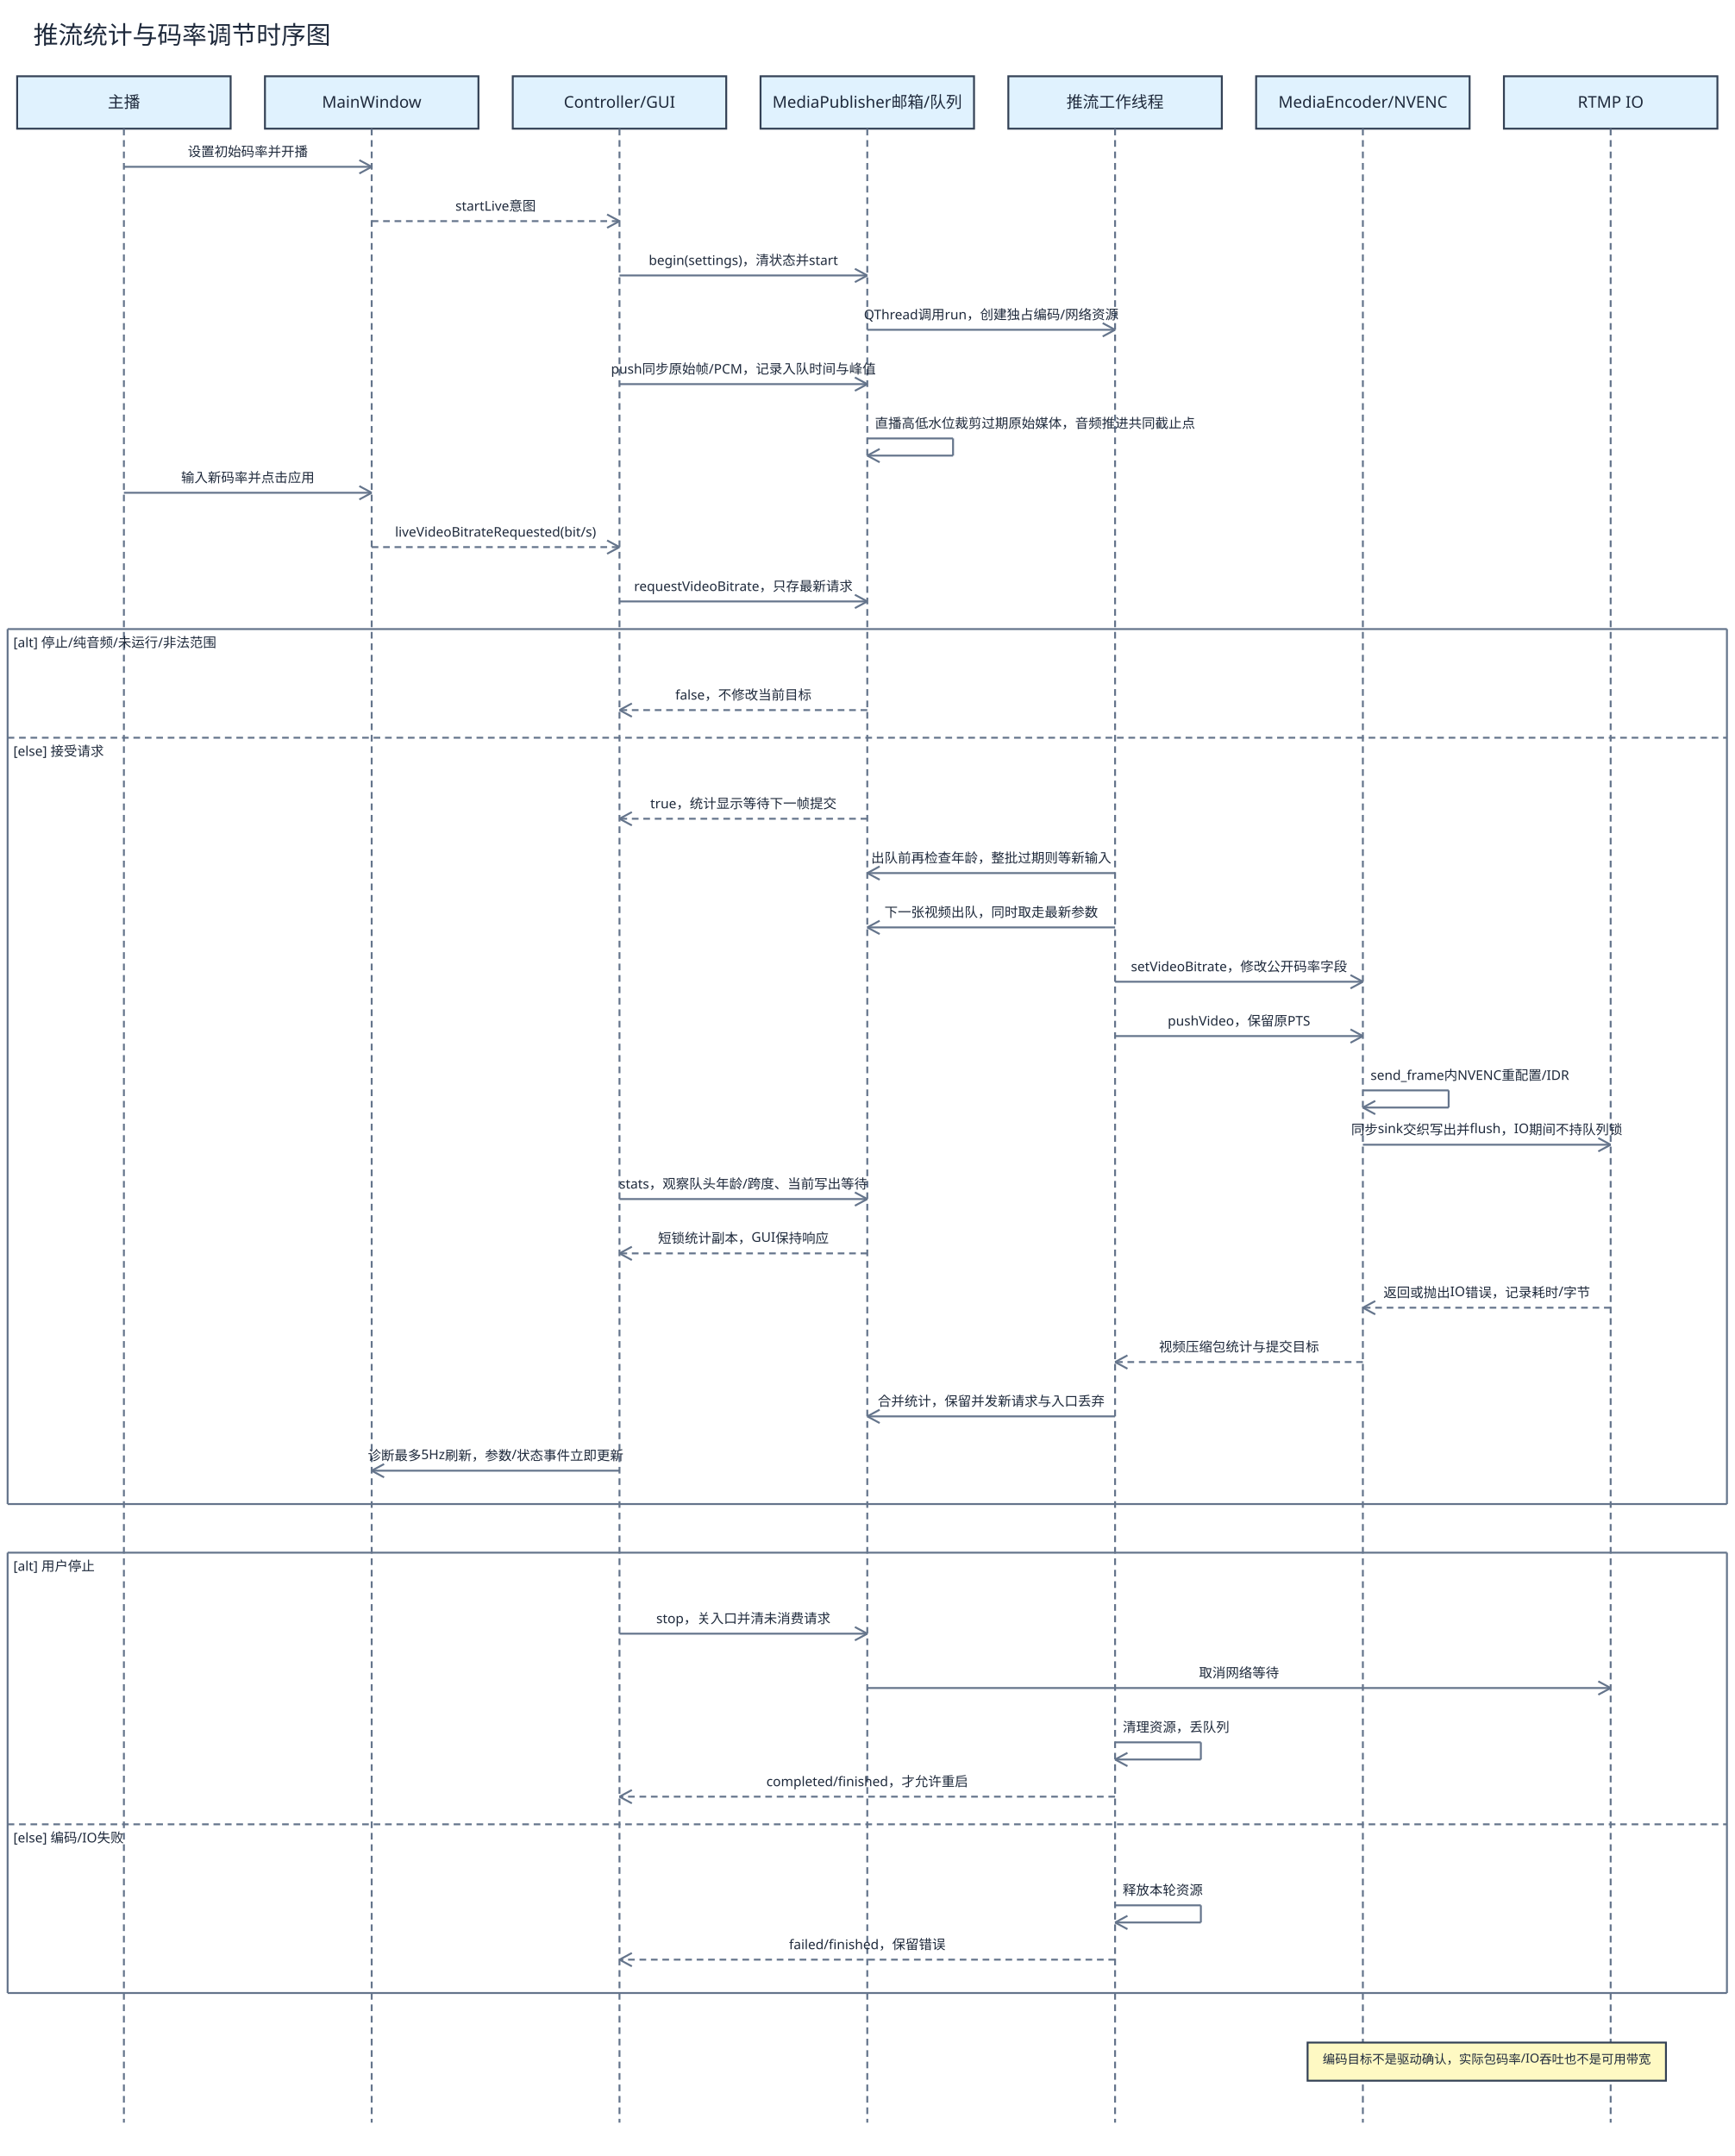
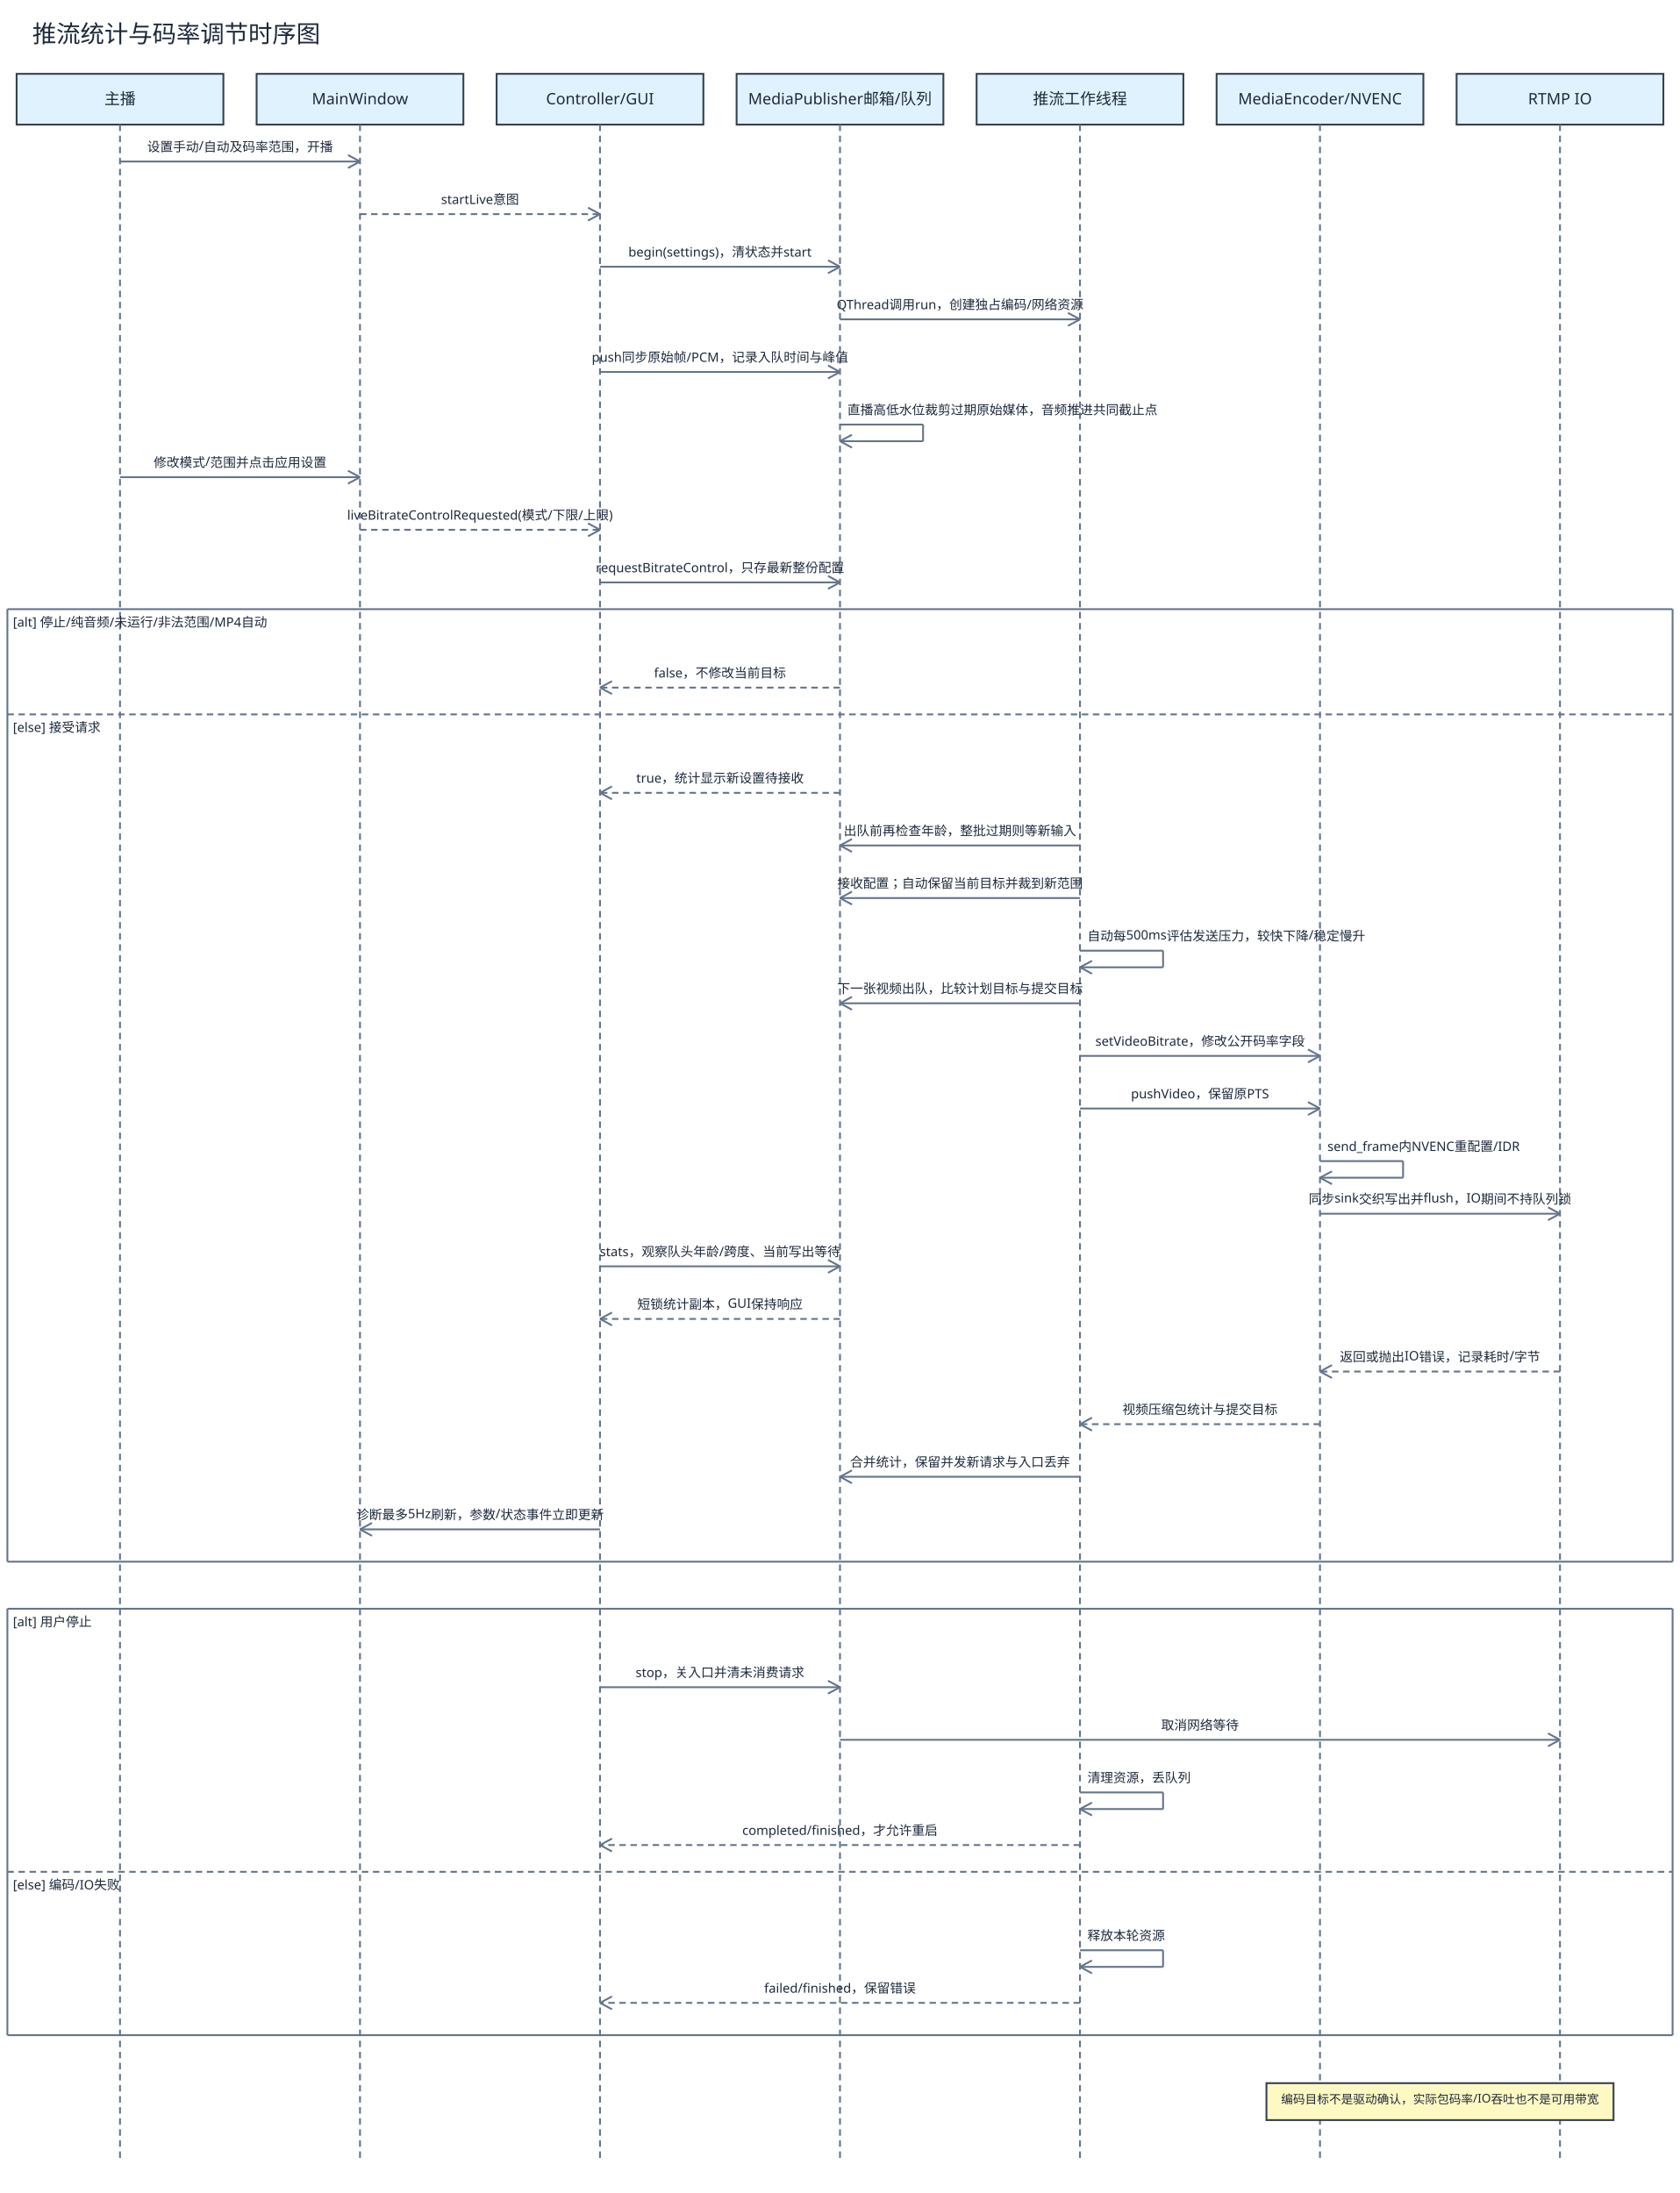
- <svg xmlns="http://www.w3.org/2000/svg" width="1820" height="2262" viewBox="0 0 1820 2262">
+ <svg xmlns="http://www.w3.org/2000/svg" width="1820" height="2376" viewBox="0 0 1820 2376">
  <text x="35" y="46" fill="#1e293b" font-family="Microsoft YaHei, sans-serif" font-size="26" text-anchor="start">推流统计与码率调节时序图</text>
  <rect x="18.0" y="80" width="224" height="55" fill="#e0f2fe" stroke="#334155" stroke-width="2" />
  <text x="130.0" y="113" fill="#1e293b" font-family="Microsoft YaHei, sans-serif" font-size="17" text-anchor="middle">主播</text>
-   <line x1="130.0" y1="135" x2="130.0" y2="2227" stroke="#64748b" stroke-width="2" stroke-dasharray="7 5" />
+   <line x1="130.0" y1="135" x2="130.0" y2="2341" stroke="#64748b" stroke-width="2" stroke-dasharray="7 5" />
  <rect x="278.0" y="80" width="224" height="55" fill="#e0f2fe" stroke="#334155" stroke-width="2" />
  <text x="390.0" y="113" fill="#1e293b" font-family="Microsoft YaHei, sans-serif" font-size="17" text-anchor="middle">MainWindow</text>
-   <line x1="390.0" y1="135" x2="390.0" y2="2227" stroke="#64748b" stroke-width="2" stroke-dasharray="7 5" />
+   <line x1="390.0" y1="135" x2="390.0" y2="2341" stroke="#64748b" stroke-width="2" stroke-dasharray="7 5" />
  <rect x="538.0" y="80" width="224" height="55" fill="#e0f2fe" stroke="#334155" stroke-width="2" />
  <text x="650.0" y="113" fill="#1e293b" font-family="Microsoft YaHei, sans-serif" font-size="17" text-anchor="middle">Controller/GUI</text>
-   <line x1="650.0" y1="135" x2="650.0" y2="2227" stroke="#64748b" stroke-width="2" stroke-dasharray="7 5" />
+   <line x1="650.0" y1="135" x2="650.0" y2="2341" stroke="#64748b" stroke-width="2" stroke-dasharray="7 5" />
  <rect x="798.0" y="80" width="224" height="55" fill="#e0f2fe" stroke="#334155" stroke-width="2" />
  <text x="910.0" y="113" fill="#1e293b" font-family="Microsoft YaHei, sans-serif" font-size="17" text-anchor="middle">MediaPublisher邮箱/队列</text>
-   <line x1="910.0" y1="135" x2="910.0" y2="2227" stroke="#64748b" stroke-width="2" stroke-dasharray="7 5" />
+   <line x1="910.0" y1="135" x2="910.0" y2="2341" stroke="#64748b" stroke-width="2" stroke-dasharray="7 5" />
  <rect x="1058.0" y="80" width="224" height="55" fill="#e0f2fe" stroke="#334155" stroke-width="2" />
  <text x="1170.0" y="113" fill="#1e293b" font-family="Microsoft YaHei, sans-serif" font-size="17" text-anchor="middle">推流工作线程</text>
-   <line x1="1170.0" y1="135" x2="1170.0" y2="2227" stroke="#64748b" stroke-width="2" stroke-dasharray="7 5" />
+   <line x1="1170.0" y1="135" x2="1170.0" y2="2341" stroke="#64748b" stroke-width="2" stroke-dasharray="7 5" />
  <rect x="1318.0" y="80" width="224" height="55" fill="#e0f2fe" stroke="#334155" stroke-width="2" />
  <text x="1430.0" y="113" fill="#1e293b" font-family="Microsoft YaHei, sans-serif" font-size="17" text-anchor="middle">MediaEncoder/NVENC</text>
-   <line x1="1430.0" y1="135" x2="1430.0" y2="2227" stroke="#64748b" stroke-width="2" stroke-dasharray="7 5" />
+   <line x1="1430.0" y1="135" x2="1430.0" y2="2341" stroke="#64748b" stroke-width="2" stroke-dasharray="7 5" />
  <rect x="1578.0" y="80" width="224" height="55" fill="#e0f2fe" stroke="#334155" stroke-width="2" />
  <text x="1690.0" y="113" fill="#1e293b" font-family="Microsoft YaHei, sans-serif" font-size="17" text-anchor="middle">RTMP IO</text>
-   <line x1="1690.0" y1="135" x2="1690.0" y2="2227" stroke="#64748b" stroke-width="2" stroke-dasharray="7 5" />
+   <line x1="1690.0" y1="135" x2="1690.0" y2="2341" stroke="#64748b" stroke-width="2" stroke-dasharray="7 5" />
  <line x1="130.0" y1="175" x2="390.0" y2="175" stroke="#64748b" stroke-width="2" />
  <line x1="390.0" y1="175" x2="377.0" y2="182.0" stroke="#64748b" stroke-width="2" />
  <line x1="390.0" y1="175" x2="377.0" y2="168.0" stroke="#64748b" stroke-width="2" />
-   <text x="260.0" y="164" fill="#1e293b" font-family="Microsoft YaHei, sans-serif" font-size="14" text-anchor="middle">设置初始码率并开播</text>
+   <text x="260.0" y="164" fill="#1e293b" font-family="Microsoft YaHei, sans-serif" font-size="14" text-anchor="middle">设置手动/自动及码率范围，开播</text>
  <line x1="390.0" y1="232" x2="650.0" y2="232" stroke="#64748b" stroke-width="2" stroke-dasharray="7 5" />
  <line x1="650.0" y1="232" x2="637.0" y2="239.0" stroke="#64748b" stroke-width="2" />
  <line x1="650.0" y1="232" x2="637.0" y2="225.0" stroke="#64748b" stroke-width="2" />
  <text x="520.0" y="221" fill="#1e293b" font-family="Microsoft YaHei, sans-serif" font-size="14" text-anchor="middle">startLive意图</text>
  <line x1="650.0" y1="289" x2="910.0" y2="289" stroke="#64748b" stroke-width="2" />
  <line x1="910.0" y1="289" x2="897.0" y2="296.0" stroke="#64748b" stroke-width="2" />
  <line x1="910.0" y1="289" x2="897.0" y2="282.0" stroke="#64748b" stroke-width="2" />
  <text x="780.0" y="278" fill="#1e293b" font-family="Microsoft YaHei, sans-serif" font-size="14" text-anchor="middle">begin(settings)，清状态并start</text>
  <line x1="910.0" y1="346" x2="1170.0" y2="346" stroke="#64748b" stroke-width="2" />
  <line x1="1170.0" y1="346" x2="1157.0" y2="353.0" stroke="#64748b" stroke-width="2" />
  <line x1="1170.0" y1="346" x2="1157.0" y2="339.0" stroke="#64748b" stroke-width="2" />
  <text x="1040.0" y="335" fill="#1e293b" font-family="Microsoft YaHei, sans-serif" font-size="14" text-anchor="middle">QThread调用run，创建独占编码/网络资源</text>
  <line x1="650.0" y1="403" x2="910.0" y2="403" stroke="#64748b" stroke-width="2" />
  <line x1="910.0" y1="403" x2="897.0" y2="410.0" stroke="#64748b" stroke-width="2" />
  <line x1="910.0" y1="403" x2="897.0" y2="396.0" stroke="#64748b" stroke-width="2" />
  <text x="780.0" y="392" fill="#1e293b" font-family="Microsoft YaHei, sans-serif" font-size="14" text-anchor="middle">push同步原始帧/PCM，记录入队时间与峰值</text>
  <line x1="910.0" y1="460" x2="1000.0" y2="460" stroke="#64748b" stroke-width="2" />
  <line x1="1000.0" y1="460" x2="1000.0" y2="478" stroke="#64748b" stroke-width="2" />
  <line x1="1000.0" y1="478" x2="910.0" y2="478" stroke="#64748b" stroke-width="2" />
  <line x1="910.0" y1="478" x2="923.0" y2="471.0" stroke="#64748b" stroke-width="2" />
  <line x1="910.0" y1="478" x2="923.0" y2="485.0" stroke="#64748b" stroke-width="2" />
  <text x="918.0" y="449" fill="#1e293b" font-family="Microsoft YaHei, sans-serif" font-size="14" text-anchor="start">直播高低水位裁剪过期原始媒体，音频推进共同截止点</text>
  <line x1="130.0" y1="517" x2="390.0" y2="517" stroke="#64748b" stroke-width="2" />
  <line x1="390.0" y1="517" x2="377.0" y2="524.0" stroke="#64748b" stroke-width="2" />
  <line x1="390.0" y1="517" x2="377.0" y2="510.0" stroke="#64748b" stroke-width="2" />
-   <text x="260.0" y="506" fill="#1e293b" font-family="Microsoft YaHei, sans-serif" font-size="14" text-anchor="middle">输入新码率并点击应用</text>
+   <text x="260.0" y="506" fill="#1e293b" font-family="Microsoft YaHei, sans-serif" font-size="14" text-anchor="middle">修改模式/范围并点击应用设置</text>
  <line x1="390.0" y1="574" x2="650.0" y2="574" stroke="#64748b" stroke-width="2" stroke-dasharray="7 5" />
  <line x1="650.0" y1="574" x2="637.0" y2="581.0" stroke="#64748b" stroke-width="2" />
  <line x1="650.0" y1="574" x2="637.0" y2="567.0" stroke="#64748b" stroke-width="2" />
-   <text x="520.0" y="563" fill="#1e293b" font-family="Microsoft YaHei, sans-serif" font-size="14" text-anchor="middle">liveVideoBitrateRequested(bit/s)</text>
+   <text x="520.0" y="563" fill="#1e293b" font-family="Microsoft YaHei, sans-serif" font-size="14" text-anchor="middle">liveBitrateControlRequested(模式/下限/上限)</text>
  <line x1="650.0" y1="631" x2="910.0" y2="631" stroke="#64748b" stroke-width="2" />
  <line x1="910.0" y1="631" x2="897.0" y2="638.0" stroke="#64748b" stroke-width="2" />
  <line x1="910.0" y1="631" x2="897.0" y2="624.0" stroke="#64748b" stroke-width="2" />
-   <text x="780.0" y="620" fill="#1e293b" font-family="Microsoft YaHei, sans-serif" font-size="14" text-anchor="middle">requestVideoBitrate，只存最新请求</text>
-   <text x="14" y="679" fill="#1e293b" font-family="Microsoft YaHei, sans-serif" font-size="14" text-anchor="start">[alt] 停止/纯音频/未运行/非法范围</text>
+   <text x="780.0" y="620" fill="#1e293b" font-family="Microsoft YaHei, sans-serif" font-size="14" text-anchor="middle">requestBitrateControl，只存最新整份配置</text>
+   <text x="14" y="679" fill="#1e293b" font-family="Microsoft YaHei, sans-serif" font-size="14" text-anchor="start">[alt] 停止/纯音频/未运行/非法范围/MP4自动</text>
  <line x1="8" y1="660" x2="1812" y2="660" stroke="#64748b" stroke-width="2" />
  <line x1="910.0" y1="745" x2="650.0" y2="745" stroke="#64748b" stroke-width="2" stroke-dasharray="7 5" />
  <line x1="650.0" y1="745" x2="663.0" y2="738.0" stroke="#64748b" stroke-width="2" />
  <line x1="650.0" y1="745" x2="663.0" y2="752.0" stroke="#64748b" stroke-width="2" />
  <text x="780.0" y="734" fill="#1e293b" font-family="Microsoft YaHei, sans-serif" font-size="14" text-anchor="middle">false，不修改当前目标</text>
  <line x1="8" y1="774" x2="1812" y2="774" stroke="#64748b" stroke-width="2" stroke-dasharray="7 5" />
  <text x="14" y="793" fill="#1e293b" font-family="Microsoft YaHei, sans-serif" font-size="14" text-anchor="start">[else] 接受请求</text>
  <line x1="910.0" y1="859" x2="650.0" y2="859" stroke="#64748b" stroke-width="2" stroke-dasharray="7 5" />
  <line x1="650.0" y1="859" x2="663.0" y2="852.0" stroke="#64748b" stroke-width="2" />
  <line x1="650.0" y1="859" x2="663.0" y2="866.0" stroke="#64748b" stroke-width="2" />
-   <text x="780.0" y="848" fill="#1e293b" font-family="Microsoft YaHei, sans-serif" font-size="14" text-anchor="middle">true，统计显示等待下一帧提交</text>
+   <text x="780.0" y="848" fill="#1e293b" font-family="Microsoft YaHei, sans-serif" font-size="14" text-anchor="middle">true，统计显示新设置待接收</text>
  <line x1="1170.0" y1="916" x2="910.0" y2="916" stroke="#64748b" stroke-width="2" />
  <line x1="910.0" y1="916" x2="923.0" y2="909.0" stroke="#64748b" stroke-width="2" />
  <line x1="910.0" y1="916" x2="923.0" y2="923.0" stroke="#64748b" stroke-width="2" />
  <text x="1040.0" y="905" fill="#1e293b" font-family="Microsoft YaHei, sans-serif" font-size="14" text-anchor="middle">出队前再检查年龄，整批过期则等新输入</text>
  <line x1="1170.0" y1="973" x2="910.0" y2="973" stroke="#64748b" stroke-width="2" />
  <line x1="910.0" y1="973" x2="923.0" y2="966.0" stroke="#64748b" stroke-width="2" />
  <line x1="910.0" y1="973" x2="923.0" y2="980.0" stroke="#64748b" stroke-width="2" />
-   <text x="1040.0" y="962" fill="#1e293b" font-family="Microsoft YaHei, sans-serif" font-size="14" text-anchor="middle">下一张视频出队，同时取走最新参数</text>
-   <line x1="1170.0" y1="1030" x2="1430.0" y2="1030" stroke="#64748b" stroke-width="2" />
-   <line x1="1430.0" y1="1030" x2="1417.0" y2="1037.0" stroke="#64748b" stroke-width="2" />
-   <line x1="1430.0" y1="1030" x2="1417.0" y2="1023.0" stroke="#64748b" stroke-width="2" />
-   <text x="1300.0" y="1019" fill="#1e293b" font-family="Microsoft YaHei, sans-serif" font-size="14" text-anchor="middle">setVideoBitrate，修改公开码率字段</text>
-   <line x1="1170.0" y1="1087" x2="1430.0" y2="1087" stroke="#64748b" stroke-width="2" />
-   <line x1="1430.0" y1="1087" x2="1417.0" y2="1094.0" stroke="#64748b" stroke-width="2" />
-   <line x1="1430.0" y1="1087" x2="1417.0" y2="1080.0" stroke="#64748b" stroke-width="2" />
-   <text x="1300.0" y="1076" fill="#1e293b" font-family="Microsoft YaHei, sans-serif" font-size="14" text-anchor="middle">pushVideo，保留原PTS</text>
-   <line x1="1430.0" y1="1144" x2="1520.0" y2="1144" stroke="#64748b" stroke-width="2" />
-   <line x1="1520.0" y1="1144" x2="1520.0" y2="1162" stroke="#64748b" stroke-width="2" />
-   <line x1="1520.0" y1="1162" x2="1430.0" y2="1162" stroke="#64748b" stroke-width="2" />
-   <line x1="1430.0" y1="1162" x2="1443.0" y2="1155.0" stroke="#64748b" stroke-width="2" />
-   <line x1="1430.0" y1="1162" x2="1443.0" y2="1169.0" stroke="#64748b" stroke-width="2" />
-   <text x="1438.0" y="1133" fill="#1e293b" font-family="Microsoft YaHei, sans-serif" font-size="14" text-anchor="start">send_frame内NVENC重配置/IDR</text>
-   <line x1="1430.0" y1="1201" x2="1690.0" y2="1201" stroke="#64748b" stroke-width="2" />
-   <line x1="1690.0" y1="1201" x2="1677.0" y2="1208.0" stroke="#64748b" stroke-width="2" />
-   <line x1="1690.0" y1="1201" x2="1677.0" y2="1194.0" stroke="#64748b" stroke-width="2" />
-   <text x="1560.0" y="1190" fill="#1e293b" font-family="Microsoft YaHei, sans-serif" font-size="14" text-anchor="middle">同步sink交织写出并flush，IO期间不持队列锁</text>
-   <line x1="650.0" y1="1258" x2="910.0" y2="1258" stroke="#64748b" stroke-width="2" />
-   <line x1="910.0" y1="1258" x2="897.0" y2="1265.0" stroke="#64748b" stroke-width="2" />
-   <line x1="910.0" y1="1258" x2="897.0" y2="1251.0" stroke="#64748b" stroke-width="2" />
-   <text x="780.0" y="1247" fill="#1e293b" font-family="Microsoft YaHei, sans-serif" font-size="14" text-anchor="middle">stats，观察队头年龄/跨度、当前写出等待</text>
-   <line x1="910.0" y1="1315" x2="650.0" y2="1315" stroke="#64748b" stroke-width="2" stroke-dasharray="7 5" />
-   <line x1="650.0" y1="1315" x2="663.0" y2="1308.0" stroke="#64748b" stroke-width="2" />
-   <line x1="650.0" y1="1315" x2="663.0" y2="1322.0" stroke="#64748b" stroke-width="2" />
-   <text x="780.0" y="1304" fill="#1e293b" font-family="Microsoft YaHei, sans-serif" font-size="14" text-anchor="middle">短锁统计副本，GUI保持响应</text>
-   <line x1="1690.0" y1="1372" x2="1430.0" y2="1372" stroke="#64748b" stroke-width="2" stroke-dasharray="7 5" />
-   <line x1="1430.0" y1="1372" x2="1443.0" y2="1365.0" stroke="#64748b" stroke-width="2" />
-   <line x1="1430.0" y1="1372" x2="1443.0" y2="1379.0" stroke="#64748b" stroke-width="2" />
-   <text x="1560.0" y="1361" fill="#1e293b" font-family="Microsoft YaHei, sans-serif" font-size="14" text-anchor="middle">返回或抛出IO错误，记录耗时/字节</text>
-   <line x1="1430.0" y1="1429" x2="1170.0" y2="1429" stroke="#64748b" stroke-width="2" stroke-dasharray="7 5" />
-   <line x1="1170.0" y1="1429" x2="1183.0" y2="1422.0" stroke="#64748b" stroke-width="2" />
-   <line x1="1170.0" y1="1429" x2="1183.0" y2="1436.0" stroke="#64748b" stroke-width="2" />
-   <text x="1300.0" y="1418" fill="#1e293b" font-family="Microsoft YaHei, sans-serif" font-size="14" text-anchor="middle">视频压缩包统计与提交目标</text>
-   <line x1="1170.0" y1="1486" x2="910.0" y2="1486" stroke="#64748b" stroke-width="2" />
-   <line x1="910.0" y1="1486" x2="923.0" y2="1479.0" stroke="#64748b" stroke-width="2" />
-   <line x1="910.0" y1="1486" x2="923.0" y2="1493.0" stroke="#64748b" stroke-width="2" />
-   <text x="1040.0" y="1475" fill="#1e293b" font-family="Microsoft YaHei, sans-serif" font-size="14" text-anchor="middle">合并统计，保留并发新请求与入口丢弃</text>
-   <line x1="650.0" y1="1543" x2="390.0" y2="1543" stroke="#64748b" stroke-width="2" />
-   <line x1="390.0" y1="1543" x2="403.0" y2="1536.0" stroke="#64748b" stroke-width="2" />
-   <line x1="390.0" y1="1543" x2="403.0" y2="1550.0" stroke="#64748b" stroke-width="2" />
-   <text x="520.0" y="1532" fill="#1e293b" font-family="Microsoft YaHei, sans-serif" font-size="14" text-anchor="middle">诊断最多5Hz刷新，参数/状态事件立即更新</text>
-   <line x1="8" y1="660" x2="8" y2="1578" stroke="#64748b" stroke-width="2" />
-   <line x1="1812" y1="660" x2="1812" y2="1578" stroke="#64748b" stroke-width="2" />
-   <line x1="8" y1="1578" x2="1812" y2="1578" stroke="#64748b" stroke-width="2" />
-   <text x="14" y="1648" fill="#1e293b" font-family="Microsoft YaHei, sans-serif" font-size="14" text-anchor="start">[alt] 用户停止</text>
-   <line x1="8" y1="1629" x2="1812" y2="1629" stroke="#64748b" stroke-width="2" />
-   <line x1="650.0" y1="1714" x2="910.0" y2="1714" stroke="#64748b" stroke-width="2" />
-   <line x1="910.0" y1="1714" x2="897.0" y2="1721.0" stroke="#64748b" stroke-width="2" />
-   <line x1="910.0" y1="1714" x2="897.0" y2="1707.0" stroke="#64748b" stroke-width="2" />
-   <text x="780.0" y="1703" fill="#1e293b" font-family="Microsoft YaHei, sans-serif" font-size="14" text-anchor="middle">stop，关入口并清未消费请求</text>
-   <line x1="910.0" y1="1771" x2="1690.0" y2="1771" stroke="#64748b" stroke-width="2" />
-   <line x1="1690.0" y1="1771" x2="1677.0" y2="1778.0" stroke="#64748b" stroke-width="2" />
-   <line x1="1690.0" y1="1771" x2="1677.0" y2="1764.0" stroke="#64748b" stroke-width="2" />
-   <text x="1300.0" y="1760" fill="#1e293b" font-family="Microsoft YaHei, sans-serif" font-size="14" text-anchor="middle">取消网络等待</text>
-   <line x1="1170.0" y1="1828" x2="1260.0" y2="1828" stroke="#64748b" stroke-width="2" />
-   <line x1="1260.0" y1="1828" x2="1260.0" y2="1846" stroke="#64748b" stroke-width="2" />
-   <line x1="1260.0" y1="1846" x2="1170.0" y2="1846" stroke="#64748b" stroke-width="2" />
-   <line x1="1170.0" y1="1846" x2="1183.0" y2="1839.0" stroke="#64748b" stroke-width="2" />
-   <line x1="1170.0" y1="1846" x2="1183.0" y2="1853.0" stroke="#64748b" stroke-width="2" />
-   <text x="1178.0" y="1817" fill="#1e293b" font-family="Microsoft YaHei, sans-serif" font-size="14" text-anchor="start">清理资源，丢队列</text>
-   <line x1="1170.0" y1="1885" x2="650.0" y2="1885" stroke="#64748b" stroke-width="2" stroke-dasharray="7 5" />
-   <line x1="650.0" y1="1885" x2="663.0" y2="1878.0" stroke="#64748b" stroke-width="2" />
-   <line x1="650.0" y1="1885" x2="663.0" y2="1892.0" stroke="#64748b" stroke-width="2" />
-   <text x="910.0" y="1874" fill="#1e293b" font-family="Microsoft YaHei, sans-serif" font-size="14" text-anchor="middle">completed/finished，才允许重启</text>
-   <line x1="8" y1="1914" x2="1812" y2="1914" stroke="#64748b" stroke-width="2" stroke-dasharray="7 5" />
-   <text x="14" y="1933" fill="#1e293b" font-family="Microsoft YaHei, sans-serif" font-size="14" text-anchor="start">[else] 编码/IO失败</text>
-   <line x1="1170.0" y1="1999" x2="1260.0" y2="1999" stroke="#64748b" stroke-width="2" />
-   <line x1="1260.0" y1="1999" x2="1260.0" y2="2017" stroke="#64748b" stroke-width="2" />
-   <line x1="1260.0" y1="2017" x2="1170.0" y2="2017" stroke="#64748b" stroke-width="2" />
-   <line x1="1170.0" y1="2017" x2="1183.0" y2="2010.0" stroke="#64748b" stroke-width="2" />
-   <line x1="1170.0" y1="2017" x2="1183.0" y2="2024.0" stroke="#64748b" stroke-width="2" />
-   <text x="1178.0" y="1988" fill="#1e293b" font-family="Microsoft YaHei, sans-serif" font-size="14" text-anchor="start">释放本轮资源</text>
-   <line x1="1170.0" y1="2056" x2="650.0" y2="2056" stroke="#64748b" stroke-width="2" stroke-dasharray="7 5" />
-   <line x1="650.0" y1="2056" x2="663.0" y2="2049.0" stroke="#64748b" stroke-width="2" />
-   <line x1="650.0" y1="2056" x2="663.0" y2="2063.0" stroke="#64748b" stroke-width="2" />
-   <text x="910.0" y="2045" fill="#1e293b" font-family="Microsoft YaHei, sans-serif" font-size="14" text-anchor="middle">failed/finished，保留错误</text>
-   <line x1="8" y1="1629" x2="8" y2="2091" stroke="#64748b" stroke-width="2" />
-   <line x1="1812" y1="1629" x2="1812" y2="2091" stroke="#64748b" stroke-width="2" />
-   <line x1="8" y1="2091" x2="1812" y2="2091" stroke="#64748b" stroke-width="2" />
-   <rect x="1372.0" y="2143" width="376.0" height="40" fill="#fef9c3" stroke="#334155" stroke-width="2" />
-   <text x="1560.0" y="2165" fill="#1e293b" font-family="Microsoft YaHei, sans-serif" font-size="13" text-anchor="middle">编码目标不是驱动确认，实际包码率/IO吞吐也不是可用带宽</text>
+   <text x="1040.0" y="962" fill="#1e293b" font-family="Microsoft YaHei, sans-serif" font-size="14" text-anchor="middle">接收配置；自动保留当前目标并裁到新范围</text>
+   <line x1="1170.0" y1="1030" x2="1260.0" y2="1030" stroke="#64748b" stroke-width="2" />
+   <line x1="1260.0" y1="1030" x2="1260.0" y2="1048" stroke="#64748b" stroke-width="2" />
+   <line x1="1260.0" y1="1048" x2="1170.0" y2="1048" stroke="#64748b" stroke-width="2" />
+   <line x1="1170.0" y1="1048" x2="1183.0" y2="1041.0" stroke="#64748b" stroke-width="2" />
+   <line x1="1170.0" y1="1048" x2="1183.0" y2="1055.0" stroke="#64748b" stroke-width="2" />
+   <text x="1178.0" y="1019" fill="#1e293b" font-family="Microsoft YaHei, sans-serif" font-size="14" text-anchor="start">自动每500ms评估发送压力，较快下降/稳定慢升</text>
+   <line x1="1170.0" y1="1087" x2="910.0" y2="1087" stroke="#64748b" stroke-width="2" />
+   <line x1="910.0" y1="1087" x2="923.0" y2="1080.0" stroke="#64748b" stroke-width="2" />
+   <line x1="910.0" y1="1087" x2="923.0" y2="1094.0" stroke="#64748b" stroke-width="2" />
+   <text x="1040.0" y="1076" fill="#1e293b" font-family="Microsoft YaHei, sans-serif" font-size="14" text-anchor="middle">下一张视频出队，比较计划目标与提交目标</text>
+   <line x1="1170.0" y1="1144" x2="1430.0" y2="1144" stroke="#64748b" stroke-width="2" />
+   <line x1="1430.0" y1="1144" x2="1417.0" y2="1151.0" stroke="#64748b" stroke-width="2" />
+   <line x1="1430.0" y1="1144" x2="1417.0" y2="1137.0" stroke="#64748b" stroke-width="2" />
+   <text x="1300.0" y="1133" fill="#1e293b" font-family="Microsoft YaHei, sans-serif" font-size="14" text-anchor="middle">setVideoBitrate，修改公开码率字段</text>
+   <line x1="1170.0" y1="1201" x2="1430.0" y2="1201" stroke="#64748b" stroke-width="2" />
+   <line x1="1430.0" y1="1201" x2="1417.0" y2="1208.0" stroke="#64748b" stroke-width="2" />
+   <line x1="1430.0" y1="1201" x2="1417.0" y2="1194.0" stroke="#64748b" stroke-width="2" />
+   <text x="1300.0" y="1190" fill="#1e293b" font-family="Microsoft YaHei, sans-serif" font-size="14" text-anchor="middle">pushVideo，保留原PTS</text>
+   <line x1="1430.0" y1="1258" x2="1520.0" y2="1258" stroke="#64748b" stroke-width="2" />
+   <line x1="1520.0" y1="1258" x2="1520.0" y2="1276" stroke="#64748b" stroke-width="2" />
+   <line x1="1520.0" y1="1276" x2="1430.0" y2="1276" stroke="#64748b" stroke-width="2" />
+   <line x1="1430.0" y1="1276" x2="1443.0" y2="1269.0" stroke="#64748b" stroke-width="2" />
+   <line x1="1430.0" y1="1276" x2="1443.0" y2="1283.0" stroke="#64748b" stroke-width="2" />
+   <text x="1438.0" y="1247" fill="#1e293b" font-family="Microsoft YaHei, sans-serif" font-size="14" text-anchor="start">send_frame内NVENC重配置/IDR</text>
+   <line x1="1430.0" y1="1315" x2="1690.0" y2="1315" stroke="#64748b" stroke-width="2" />
+   <line x1="1690.0" y1="1315" x2="1677.0" y2="1322.0" stroke="#64748b" stroke-width="2" />
+   <line x1="1690.0" y1="1315" x2="1677.0" y2="1308.0" stroke="#64748b" stroke-width="2" />
+   <text x="1560.0" y="1304" fill="#1e293b" font-family="Microsoft YaHei, sans-serif" font-size="14" text-anchor="middle">同步sink交织写出并flush，IO期间不持队列锁</text>
+   <line x1="650.0" y1="1372" x2="910.0" y2="1372" stroke="#64748b" stroke-width="2" />
+   <line x1="910.0" y1="1372" x2="897.0" y2="1379.0" stroke="#64748b" stroke-width="2" />
+   <line x1="910.0" y1="1372" x2="897.0" y2="1365.0" stroke="#64748b" stroke-width="2" />
+   <text x="780.0" y="1361" fill="#1e293b" font-family="Microsoft YaHei, sans-serif" font-size="14" text-anchor="middle">stats，观察队头年龄/跨度、当前写出等待</text>
+   <line x1="910.0" y1="1429" x2="650.0" y2="1429" stroke="#64748b" stroke-width="2" stroke-dasharray="7 5" />
+   <line x1="650.0" y1="1429" x2="663.0" y2="1422.0" stroke="#64748b" stroke-width="2" />
+   <line x1="650.0" y1="1429" x2="663.0" y2="1436.0" stroke="#64748b" stroke-width="2" />
+   <text x="780.0" y="1418" fill="#1e293b" font-family="Microsoft YaHei, sans-serif" font-size="14" text-anchor="middle">短锁统计副本，GUI保持响应</text>
+   <line x1="1690.0" y1="1486" x2="1430.0" y2="1486" stroke="#64748b" stroke-width="2" stroke-dasharray="7 5" />
+   <line x1="1430.0" y1="1486" x2="1443.0" y2="1479.0" stroke="#64748b" stroke-width="2" />
+   <line x1="1430.0" y1="1486" x2="1443.0" y2="1493.0" stroke="#64748b" stroke-width="2" />
+   <text x="1560.0" y="1475" fill="#1e293b" font-family="Microsoft YaHei, sans-serif" font-size="14" text-anchor="middle">返回或抛出IO错误，记录耗时/字节</text>
+   <line x1="1430.0" y1="1543" x2="1170.0" y2="1543" stroke="#64748b" stroke-width="2" stroke-dasharray="7 5" />
+   <line x1="1170.0" y1="1543" x2="1183.0" y2="1536.0" stroke="#64748b" stroke-width="2" />
+   <line x1="1170.0" y1="1543" x2="1183.0" y2="1550.0" stroke="#64748b" stroke-width="2" />
+   <text x="1300.0" y="1532" fill="#1e293b" font-family="Microsoft YaHei, sans-serif" font-size="14" text-anchor="middle">视频压缩包统计与提交目标</text>
+   <line x1="1170.0" y1="1600" x2="910.0" y2="1600" stroke="#64748b" stroke-width="2" />
+   <line x1="910.0" y1="1600" x2="923.0" y2="1593.0" stroke="#64748b" stroke-width="2" />
+   <line x1="910.0" y1="1600" x2="923.0" y2="1607.0" stroke="#64748b" stroke-width="2" />
+   <text x="1040.0" y="1589" fill="#1e293b" font-family="Microsoft YaHei, sans-serif" font-size="14" text-anchor="middle">合并统计，保留并发新请求与入口丢弃</text>
+   <line x1="650.0" y1="1657" x2="390.0" y2="1657" stroke="#64748b" stroke-width="2" />
+   <line x1="390.0" y1="1657" x2="403.0" y2="1650.0" stroke="#64748b" stroke-width="2" />
+   <line x1="390.0" y1="1657" x2="403.0" y2="1664.0" stroke="#64748b" stroke-width="2" />
+   <text x="520.0" y="1646" fill="#1e293b" font-family="Microsoft YaHei, sans-serif" font-size="14" text-anchor="middle">诊断最多5Hz刷新，参数/状态事件立即更新</text>
+   <line x1="8" y1="660" x2="8" y2="1692" stroke="#64748b" stroke-width="2" />
+   <line x1="1812" y1="660" x2="1812" y2="1692" stroke="#64748b" stroke-width="2" />
+   <line x1="8" y1="1692" x2="1812" y2="1692" stroke="#64748b" stroke-width="2" />
+   <text x="14" y="1762" fill="#1e293b" font-family="Microsoft YaHei, sans-serif" font-size="14" text-anchor="start">[alt] 用户停止</text>
+   <line x1="8" y1="1743" x2="1812" y2="1743" stroke="#64748b" stroke-width="2" />
+   <line x1="650.0" y1="1828" x2="910.0" y2="1828" stroke="#64748b" stroke-width="2" />
+   <line x1="910.0" y1="1828" x2="897.0" y2="1835.0" stroke="#64748b" stroke-width="2" />
+   <line x1="910.0" y1="1828" x2="897.0" y2="1821.0" stroke="#64748b" stroke-width="2" />
+   <text x="780.0" y="1817" fill="#1e293b" font-family="Microsoft YaHei, sans-serif" font-size="14" text-anchor="middle">stop，关入口并清未消费请求</text>
+   <line x1="910.0" y1="1885" x2="1690.0" y2="1885" stroke="#64748b" stroke-width="2" />
+   <line x1="1690.0" y1="1885" x2="1677.0" y2="1892.0" stroke="#64748b" stroke-width="2" />
+   <line x1="1690.0" y1="1885" x2="1677.0" y2="1878.0" stroke="#64748b" stroke-width="2" />
+   <text x="1300.0" y="1874" fill="#1e293b" font-family="Microsoft YaHei, sans-serif" font-size="14" text-anchor="middle">取消网络等待</text>
+   <line x1="1170.0" y1="1942" x2="1260.0" y2="1942" stroke="#64748b" stroke-width="2" />
+   <line x1="1260.0" y1="1942" x2="1260.0" y2="1960" stroke="#64748b" stroke-width="2" />
+   <line x1="1260.0" y1="1960" x2="1170.0" y2="1960" stroke="#64748b" stroke-width="2" />
+   <line x1="1170.0" y1="1960" x2="1183.0" y2="1953.0" stroke="#64748b" stroke-width="2" />
+   <line x1="1170.0" y1="1960" x2="1183.0" y2="1967.0" stroke="#64748b" stroke-width="2" />
+   <text x="1178.0" y="1931" fill="#1e293b" font-family="Microsoft YaHei, sans-serif" font-size="14" text-anchor="start">清理资源，丢队列</text>
+   <line x1="1170.0" y1="1999" x2="650.0" y2="1999" stroke="#64748b" stroke-width="2" stroke-dasharray="7 5" />
+   <line x1="650.0" y1="1999" x2="663.0" y2="1992.0" stroke="#64748b" stroke-width="2" />
+   <line x1="650.0" y1="1999" x2="663.0" y2="2006.0" stroke="#64748b" stroke-width="2" />
+   <text x="910.0" y="1988" fill="#1e293b" font-family="Microsoft YaHei, sans-serif" font-size="14" text-anchor="middle">completed/finished，才允许重启</text>
+   <line x1="8" y1="2028" x2="1812" y2="2028" stroke="#64748b" stroke-width="2" stroke-dasharray="7 5" />
+   <text x="14" y="2047" fill="#1e293b" font-family="Microsoft YaHei, sans-serif" font-size="14" text-anchor="start">[else] 编码/IO失败</text>
+   <line x1="1170.0" y1="2113" x2="1260.0" y2="2113" stroke="#64748b" stroke-width="2" />
+   <line x1="1260.0" y1="2113" x2="1260.0" y2="2131" stroke="#64748b" stroke-width="2" />
+   <line x1="1260.0" y1="2131" x2="1170.0" y2="2131" stroke="#64748b" stroke-width="2" />
+   <line x1="1170.0" y1="2131" x2="1183.0" y2="2124.0" stroke="#64748b" stroke-width="2" />
+   <line x1="1170.0" y1="2131" x2="1183.0" y2="2138.0" stroke="#64748b" stroke-width="2" />
+   <text x="1178.0" y="2102" fill="#1e293b" font-family="Microsoft YaHei, sans-serif" font-size="14" text-anchor="start">释放本轮资源</text>
+   <line x1="1170.0" y1="2170" x2="650.0" y2="2170" stroke="#64748b" stroke-width="2" stroke-dasharray="7 5" />
+   <line x1="650.0" y1="2170" x2="663.0" y2="2163.0" stroke="#64748b" stroke-width="2" />
+   <line x1="650.0" y1="2170" x2="663.0" y2="2177.0" stroke="#64748b" stroke-width="2" />
+   <text x="910.0" y="2159" fill="#1e293b" font-family="Microsoft YaHei, sans-serif" font-size="14" text-anchor="middle">failed/finished，保留错误</text>
+   <line x1="8" y1="1743" x2="8" y2="2205" stroke="#64748b" stroke-width="2" />
+   <line x1="1812" y1="1743" x2="1812" y2="2205" stroke="#64748b" stroke-width="2" />
+   <line x1="8" y1="2205" x2="1812" y2="2205" stroke="#64748b" stroke-width="2" />
+   <rect x="1372.0" y="2257" width="376.0" height="40" fill="#fef9c3" stroke="#334155" stroke-width="2" />
+   <text x="1560.0" y="2279" fill="#1e293b" font-family="Microsoft YaHei, sans-serif" font-size="13" text-anchor="middle">编码目标不是驱动确认，实际包码率/IO吞吐也不是可用带宽</text>
</svg>
